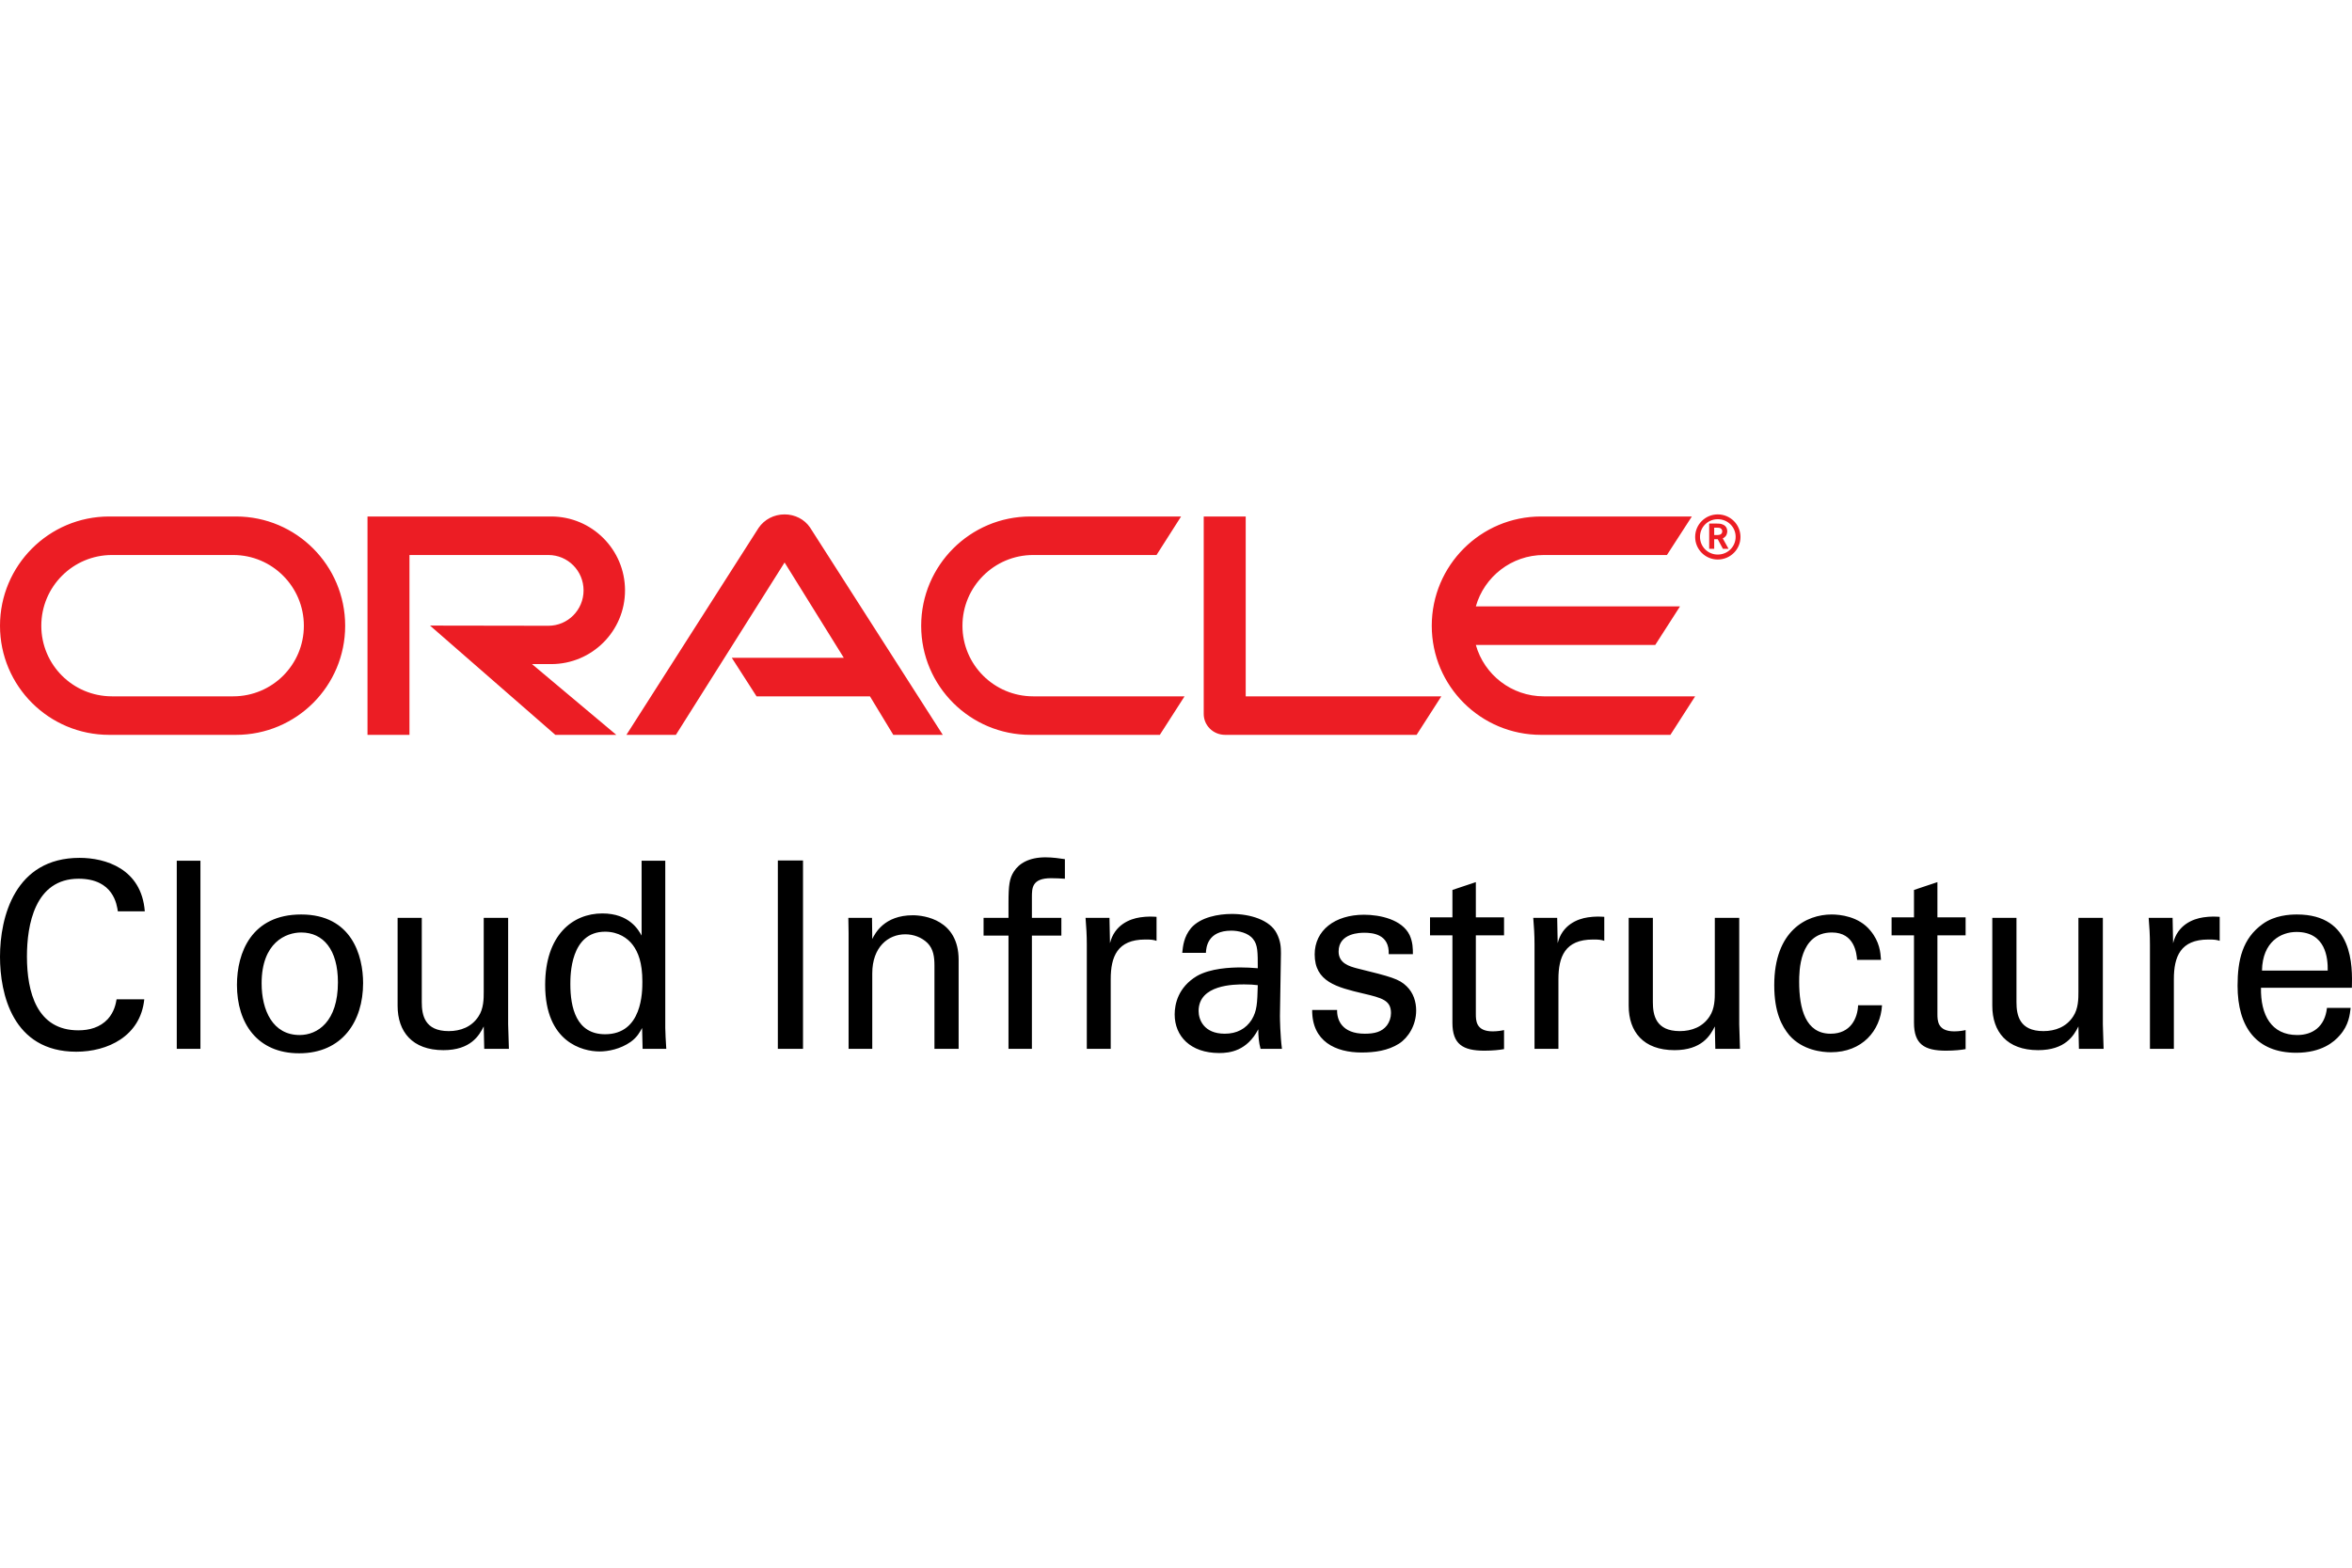
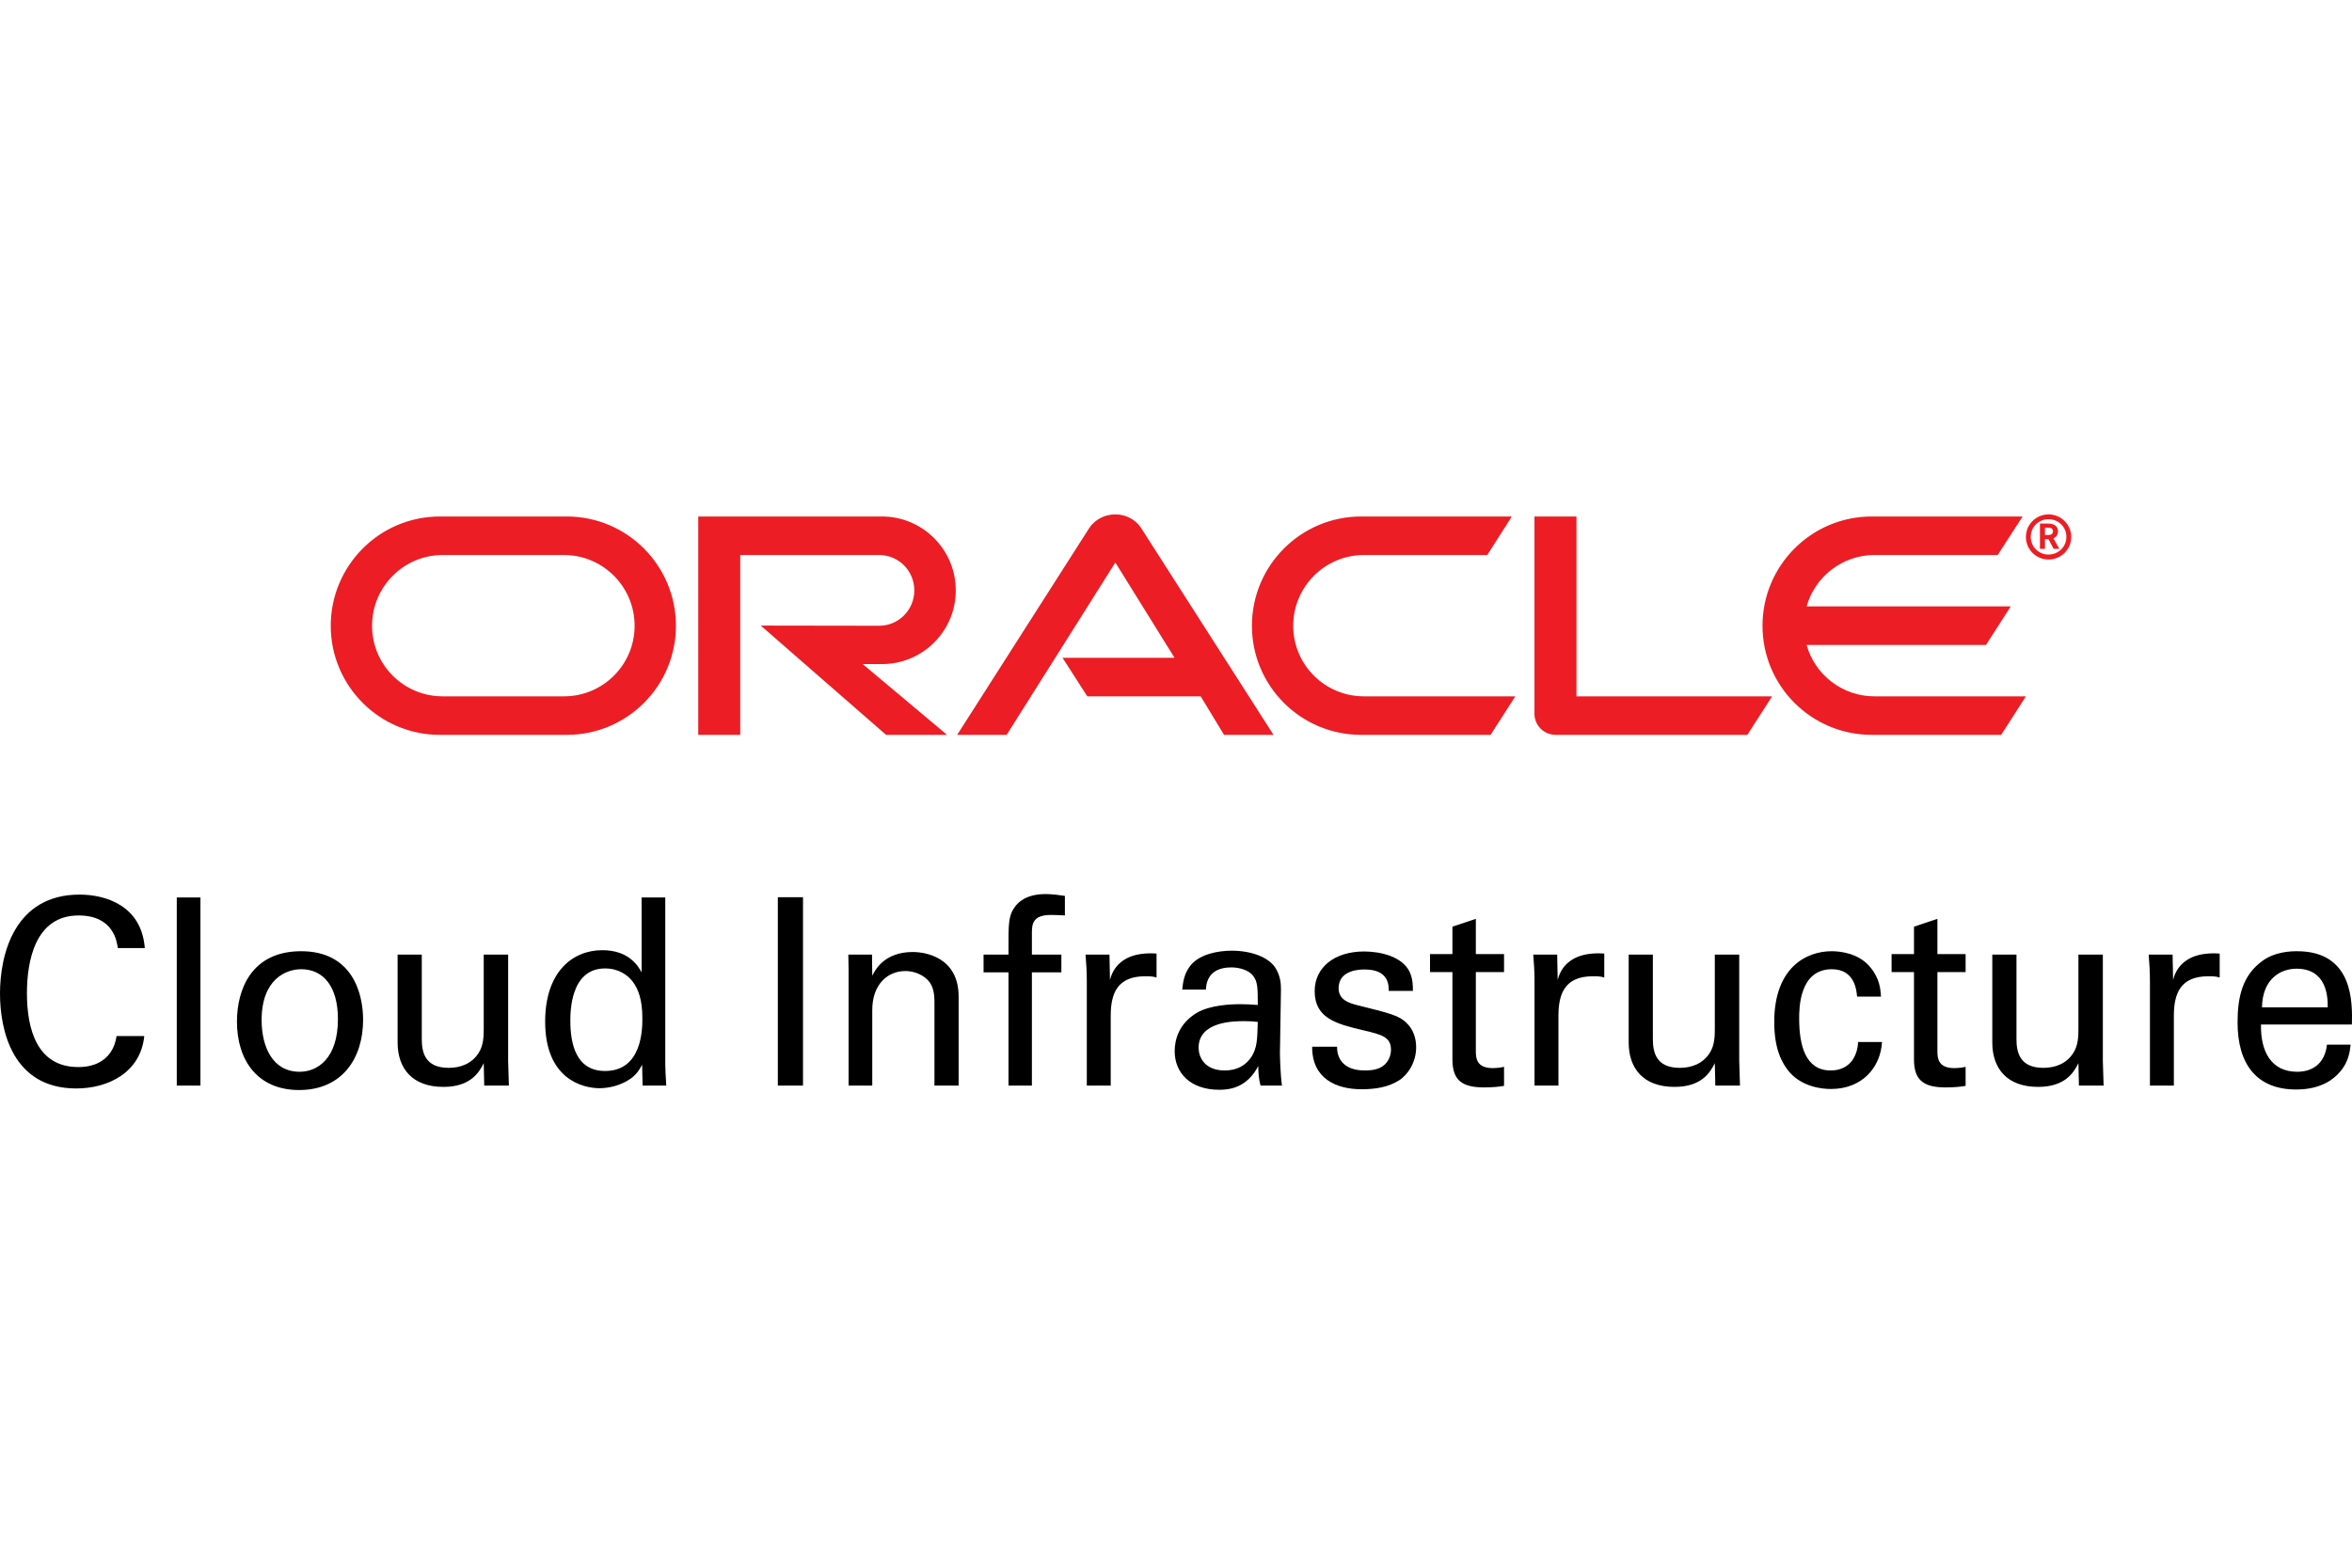
<svg xmlns="http://www.w3.org/2000/svg" width="192px" height="128px" viewBox="0 0 192 128" version="1.1">
  <g id="Provider/OracleCI/oci-128" stroke="none" stroke-width="1" fill="none" fill-rule="evenodd">
-     <path d="M11.82,74.41 L9.62,74.41 C9.538,73.877 9.271,71.747 6.413,71.747 C2.837,71.747 2.199,75.539 2.199,78.096 C2.199,80.993 3.001,84.125 6.393,84.125 C7.297,84.125 8.161,83.891 8.798,83.209 C9.332,82.613 9.456,81.952 9.517,81.59 L11.778,81.59 C11.47,84.615 8.777,85.872 6.228,85.872 C1.007,85.872 0,81.1 0,78.117 C0,74.879 1.213,70.043 6.496,70.043 C8.592,70.043 11.552,70.916 11.82,74.41 Z M14.43,85.638 L14.43,70.277 L16.362,70.277 L16.362,85.638 L14.43,85.638 Z M19.343,80.418 C19.343,77.776 20.535,74.666 24.585,74.666 C28.716,74.666 29.641,78.032 29.641,80.269 C29.641,83.401 27.935,86 24.42,86 C21.008,86 19.343,83.55 19.343,80.418 Z M21.357,80.29 C21.357,82.485 22.262,84.509 24.461,84.509 C25.921,84.509 27.586,83.422 27.586,80.205 C27.586,77.542 26.394,76.136 24.585,76.136 C23.351,76.136 21.357,76.945 21.357,80.29 Z M32.458,74.943 L34.431,74.943 L34.431,81.824 C34.431,82.868 34.657,84.189 36.63,84.189 C37.596,84.189 38.501,83.848 39.056,82.996 C39.488,82.357 39.488,81.526 39.488,80.993 L39.488,74.943 L41.481,74.943 L41.481,83.635 C41.481,83.848 41.523,85.041 41.543,85.638 L39.529,85.638 L39.488,83.806 C39.118,84.551 38.419,85.744 36.199,85.744 C33.65,85.744 32.458,84.232 32.458,82.123 L32.458,74.943 Z M52.376,76.391 L52.376,70.277 L54.308,70.277 L54.308,83.933 C54.308,84.168 54.349,85.084 54.39,85.638 L52.458,85.638 L52.417,83.933 C52.253,84.232 52.027,84.679 51.492,85.063 C50.649,85.659 49.642,85.851 48.943,85.851 C47.566,85.851 44.503,85.105 44.503,80.418 C44.503,76.349 46.744,74.581 49.169,74.581 C51.389,74.581 52.129,75.944 52.376,76.391 Z M52.438,80.141 C52.438,78.586 52.088,77.734 51.657,77.158 C51.245,76.605 50.485,76.072 49.395,76.072 C46.559,76.072 46.559,79.63 46.559,80.354 C46.559,82.25 47.032,84.445 49.395,84.445 C52.438,84.445 52.438,80.972 52.438,80.141 Z M63.497,85.638 L63.497,70.256 L65.552,70.256 L65.552,85.638 L63.497,85.638 Z M69.273,85.638 L69.273,76.178 L69.252,74.943 L71.185,74.943 L71.205,76.668 C71.431,76.221 72.171,74.73 74.515,74.73 C75.44,74.73 78.256,75.092 78.256,78.373 L78.256,85.638 L76.282,85.638 L76.282,78.842 C76.282,78.138 76.2,77.499 75.727,77.009 C75.234,76.519 74.556,76.285 73.898,76.285 C72.5,76.285 71.205,77.329 71.205,79.481 L71.205,85.638 L69.273,85.638 Z M86.93,70.149 L86.93,71.747 C86.601,71.726 86.19,71.704 85.8,71.704 C84.237,71.704 84.237,72.514 84.237,73.26 L84.237,74.943 L86.642,74.943 L86.642,76.391 L84.237,76.391 L84.237,85.638 L82.326,85.638 L82.326,76.391 L80.291,76.391 L80.291,74.943 L82.326,74.943 L82.326,73.728 C82.326,72.258 82.408,71.726 82.757,71.172 C83.189,70.49 84.011,70 85.347,70 C85.902,70 86.519,70.085 86.93,70.149 Z M88.719,85.638 L88.719,77.116 C88.719,76.391 88.677,75.646 88.616,74.943 L90.569,74.943 L90.61,77.009 C90.98,75.518 92.213,75.028 93.076,74.9 C93.652,74.815 94.084,74.836 94.412,74.858 L94.412,76.818 C94.31,76.775 94.186,76.754 94.042,76.732 C93.899,76.711 93.714,76.711 93.487,76.711 C91.206,76.711 90.671,78.117 90.671,79.949 L90.671,85.638 L88.719,85.638 Z M104.649,85.638 L102.902,85.638 C102.758,85.105 102.717,84.594 102.717,84.04 C101.792,85.808 100.394,85.979 99.531,85.979 C97.167,85.979 95.892,84.594 95.892,82.826 C95.892,81.973 96.18,80.61 97.701,79.694 C98.811,79.055 100.456,78.991 101.278,78.991 C101.771,78.991 102.08,79.012 102.676,79.055 C102.676,77.734 102.676,77.158 102.306,76.69 C101.915,76.157 101.073,75.987 100.518,75.987 C98.565,75.987 98.462,77.372 98.441,77.798 L96.509,77.798 C96.571,77.244 96.633,76.498 97.229,75.774 C98.01,74.879 99.469,74.623 100.559,74.623 C102.059,74.623 103.663,75.113 104.218,76.2 C104.546,76.839 104.567,77.35 104.567,77.84 L104.485,82.953 C104.485,83.124 104.505,84.551 104.649,85.638 Z M102.676,80.439 C102.326,80.397 102.039,80.375 101.566,80.375 C100.785,80.375 97.845,80.375 97.845,82.549 C97.845,83.23 98.256,84.402 99.983,84.402 C100.97,84.402 101.71,83.997 102.183,83.252 C102.614,82.527 102.635,81.931 102.676,80.439 Z M107.116,82.463 L109.151,82.463 C109.13,83.273 109.542,84.402 111.412,84.402 C112.214,84.402 112.81,84.253 113.221,83.72 C113.427,83.443 113.55,83.081 113.55,82.719 C113.55,81.675 112.83,81.483 111.289,81.121 C109.13,80.61 107.321,80.162 107.321,77.925 C107.321,75.965 108.966,74.687 111.35,74.687 C112.645,74.687 114.454,75.071 115.071,76.349 C115.338,76.945 115.338,77.457 115.338,77.904 L113.365,77.904 C113.427,76.285 112.07,76.157 111.371,76.157 C111.083,76.157 109.274,76.157 109.274,77.691 C109.274,78.671 110.199,78.905 110.734,79.055 C113.591,79.758 114.208,79.928 114.824,80.525 C115.4,81.079 115.605,81.824 115.605,82.506 C115.605,83.699 114.968,84.722 114.208,85.212 C113.303,85.787 112.214,85.936 111.145,85.936 C109.048,85.936 107.095,85.041 107.116,82.463 Z M116.736,76.37 L116.736,74.9 L118.565,74.9 L118.565,72.663 L120.477,72.024 L120.477,74.9 L122.779,74.9 L122.779,76.37 L120.477,76.37 L120.477,82.783 C120.477,83.316 120.477,84.21 121.854,84.21 C122.245,84.21 122.615,84.146 122.779,84.104 L122.779,85.659 C122.43,85.723 121.875,85.787 121.176,85.787 C119.408,85.787 118.565,85.254 118.565,83.507 L118.565,76.37 L116.736,76.37 Z M125.267,85.638 L125.267,77.116 C125.267,76.391 125.226,75.646 125.164,74.943 L127.117,74.943 L127.158,77.009 C127.528,75.518 128.761,75.028 129.624,74.9 C130.2,74.815 130.632,74.836 130.961,74.858 L130.961,76.818 C130.858,76.775 130.734,76.754 130.591,76.732 C130.447,76.711 130.262,76.711 130.036,76.711 C127.754,76.711 127.219,78.117 127.219,79.949 L127.219,85.638 L125.267,85.638 Z M132.954,74.943 L134.928,74.943 L134.928,81.824 C134.928,82.868 135.154,84.189 137.127,84.189 C138.093,84.189 138.998,83.848 139.553,82.996 C139.985,82.357 139.985,81.526 139.985,80.993 L139.985,74.943 L141.978,74.943 L141.978,83.635 C141.978,83.848 142.02,85.041 142.04,85.638 L140.026,85.638 L139.985,83.806 C139.615,84.551 138.916,85.744 136.696,85.744 C134.147,85.744 132.954,84.232 132.954,82.123 L132.954,74.943 Z M153.551,78.373 L151.599,78.373 C151.557,77.883 151.414,76.136 149.543,76.136 C146.871,76.136 146.871,79.353 146.871,80.162 C146.871,82.357 147.385,84.402 149.44,84.402 C151.085,84.402 151.64,83.124 151.681,82.08 L153.634,82.08 C153.51,84.168 152.01,85.915 149.461,85.915 C148.762,85.915 147.158,85.766 146.069,84.53 C145.452,83.784 144.836,82.655 144.836,80.439 C144.836,75.987 147.467,74.666 149.522,74.666 C150.201,74.666 151.742,74.815 152.688,75.987 C153.449,76.903 153.51,77.776 153.551,78.373 Z M154.415,76.37 L154.415,74.9 L156.244,74.9 L156.244,72.663 L158.156,72.024 L158.156,74.9 L160.458,74.9 L160.458,76.37 L158.156,76.37 L158.156,82.783 C158.156,83.316 158.156,84.21 159.533,84.21 C159.924,84.21 160.294,84.146 160.458,84.104 L160.458,85.659 C160.109,85.723 159.554,85.787 158.855,85.787 C157.087,85.787 156.244,85.254 156.244,83.507 L156.244,76.37 L154.415,76.37 Z M162.637,74.943 L164.61,74.943 L164.61,81.824 C164.61,82.868 164.836,84.189 166.81,84.189 C167.776,84.189 168.68,83.848 169.235,82.996 C169.667,82.357 169.667,81.526 169.667,80.993 L169.667,74.943 L171.661,74.943 L171.661,83.635 C171.661,83.848 171.702,85.041 171.723,85.638 L169.708,85.638 L169.667,83.806 C169.297,84.551 168.598,85.744 166.378,85.744 C163.829,85.744 162.637,84.232 162.637,82.123 L162.637,74.943 Z M175.505,85.638 L175.505,77.116 C175.505,76.391 175.464,75.646 175.402,74.943 L177.355,74.943 L177.396,77.009 C177.766,75.518 178.999,75.028 179.863,74.9 C180.438,74.815 180.87,74.836 181.199,74.858 L181.199,76.818 C181.096,76.775 180.973,76.754 180.829,76.732 C180.685,76.711 180.5,76.711 180.274,76.711 C177.992,76.711 177.458,78.117 177.458,79.949 L177.458,85.638 L175.505,85.638 Z M191.991,80.652 L184.57,80.652 C184.529,82.868 185.413,84.509 187.53,84.509 C188.784,84.509 189.791,83.827 189.956,82.293 L191.888,82.293 C191.826,82.826 191.744,83.699 191.004,84.53 C190.552,85.063 189.524,85.957 187.448,85.957 C184.2,85.957 182.658,83.87 182.658,80.482 C182.658,78.373 183.069,76.626 184.693,75.454 C185.68,74.73 186.913,74.666 187.509,74.666 C192.134,74.666 192.032,78.905 191.991,80.652 Z M184.652,79.246 L190.017,79.246 C190.038,78.224 189.853,76.093 187.468,76.093 C186.214,76.093 184.693,76.881 184.652,79.246 Z" id="Cloud-Infrastructure" fill="#000000" />
-     <path d="M126.022,56.855 C123.391,56.855 121.158,55.091 120.476,52.658 L135.123,52.658 L137.143,49.513 L120.476,49.513 C121.158,47.094 123.391,45.316 126.022,45.316 L136.076,45.316 L138.11,42.171 L125.795,42.171 C120.874,42.171 116.878,46.169 116.878,51.093 C116.878,56.016 120.874,60 125.795,60 L136.36,60 L138.38,56.855 L126.022,56.855 Z M84.114,60 C79.194,60 75.198,56.016 75.198,51.093 C75.198,46.169 79.194,42.171 84.114,42.171 L96.415,42.171 L94.41,45.316 L84.341,45.316 C81.156,45.316 78.568,47.905 78.568,51.093 C78.568,54.28 81.156,56.855 84.341,56.855 L96.699,56.855 L94.68,60 L84.114,60 Z M19.037,56.855 C22.224,56.855 24.805,54.28 24.805,51.093 C24.805,47.905 22.224,45.316 19.037,45.316 L9.14,45.316 C5.954,45.316 3.372,47.905 3.372,51.093 C3.372,54.28 5.954,56.855 9.14,56.855 L19.037,56.855 Z M8.911,60 C3.992,60 -4.26325641e-14,56.016 -4.26325641e-14,51.093 C-4.26325641e-14,46.169 3.992,42.171 8.911,42.171 L19.268,42.171 C24.188,42.171 28.177,46.169 28.177,51.093 C28.177,56.016 24.188,60 19.268,60 L8.911,60 Z M44.993,54.223 C48.321,54.223 51.022,51.534 51.022,48.204 C51.022,44.874 48.321,42.171 44.993,42.171 L30,42.171 L30,60 L33.426,60 L33.426,45.316 L44.765,45.316 C46.358,45.316 47.638,46.61 47.638,48.204 C47.638,49.798 46.358,51.093 44.765,51.093 L35.104,51.078 L45.334,60 L50.311,60 L43.429,54.223 L44.993,54.223 Z M101.691,56.855 L101.691,42.171 L98.263,42.171 L98.263,58.292 C98.263,58.734 98.434,59.161 98.761,59.488 C99.088,59.815 99.529,60 100.013,60 L115.641,60 L117.661,56.855 L101.691,56.855 Z M59.739,53.711 L68.883,53.711 L64.048,45.927 L55.175,60 L51.136,60 L61.93,43.096 C62.399,42.413 63.181,42 64.048,42 C64.888,42 65.67,42.398 66.124,43.067 L76.961,60 L72.922,60 L71.016,56.855 L61.759,56.855 L59.739,53.711 Z M140.223,45.684 C139.209,45.684 138.38,44.861 138.38,43.842 C138.38,42.823 139.209,42 140.223,42 C141.251,42 142.08,42.823 142.08,43.842 C142.08,44.861 141.251,45.684 140.223,45.684 Z M140.052,42.745 C140.342,42.745 140.46,42.758 140.592,42.81 C140.961,42.928 141.001,43.254 141.001,43.385 C141.001,43.411 141.001,43.476 140.974,43.554 C140.961,43.633 140.908,43.79 140.724,43.907 C140.698,43.92 140.685,43.933 140.632,43.959 L141.106,44.809 L140.645,44.809 L140.223,44.025 L139.934,44.025 L139.934,44.809 L139.526,44.809 L139.526,42.745 L140.052,42.745 Z M140.197,43.685 C140.329,43.672 140.46,43.672 140.539,43.554 C140.579,43.502 140.592,43.45 140.592,43.372 C140.592,43.267 140.526,43.176 140.434,43.124 C140.342,43.084 140.25,43.084 140.052,43.084 L139.934,43.084 L139.934,43.685 L140.197,43.685 Z M138.775,43.829 C138.775,44.639 139.42,45.279 140.223,45.279 C141.04,45.279 141.685,44.639 141.685,43.829 C141.685,43.032 141.04,42.392 140.223,42.392 C139.42,42.392 138.775,43.032 138.775,43.829 Z" id="ORACLE" fill="#EC1D24" />
+     <path d="M11.82,77.41 L9.62,77.41 C9.538,76.877 9.271,74.747 6.413,74.747 C2.837,74.747 2.199,78.539 2.199,81.096 C2.199,83.993 3.001,87.125 6.393,87.125 C7.297,87.125 8.161,86.891 8.798,86.209 C9.332,85.613 9.456,84.952 9.517,84.59 L11.778,84.59 C11.47,87.615 8.777,88.872 6.228,88.872 C1.007,88.872 0,84.1 0,81.117 C0,77.879 1.213,73.043 6.496,73.043 C8.592,73.043 11.552,73.916 11.82,77.41 Z M14.43,88.638 L14.43,73.277 L16.362,73.277 L16.362,88.638 L14.43,88.638 Z M19.343,83.418 C19.343,80.776 20.535,77.666 24.585,77.666 C28.716,77.666 29.641,81.032 29.641,83.269 C29.641,86.401 27.935,89 24.42,89 C21.008,89 19.343,86.55 19.343,83.418 Z M21.357,83.29 C21.357,85.485 22.262,87.509 24.461,87.509 C25.921,87.509 27.586,86.422 27.586,83.205 C27.586,80.542 26.394,79.136 24.585,79.136 C23.351,79.136 21.357,79.945 21.357,83.29 Z M32.458,77.943 L34.431,77.943 L34.431,84.824 C34.431,85.868 34.657,87.189 36.63,87.189 C37.596,87.189 38.501,86.848 39.056,85.996 C39.488,85.357 39.488,84.526 39.488,83.993 L39.488,77.943 L41.481,77.943 L41.481,86.635 C41.481,86.848 41.523,88.041 41.543,88.638 L39.529,88.638 L39.488,86.806 C39.118,87.551 38.419,88.744 36.199,88.744 C33.65,88.744 32.458,87.232 32.458,85.123 L32.458,77.943 Z M52.376,79.391 L52.376,73.277 L54.308,73.277 L54.308,86.933 C54.308,87.168 54.349,88.084 54.39,88.638 L52.458,88.638 L52.417,86.933 C52.253,87.232 52.027,87.679 51.492,88.063 C50.649,88.659 49.642,88.851 48.943,88.851 C47.566,88.851 44.503,88.105 44.503,83.418 C44.503,79.349 46.744,77.581 49.169,77.581 C51.389,77.581 52.129,78.944 52.376,79.391 Z M52.438,83.141 C52.438,81.586 52.088,80.734 51.657,80.158 C51.245,79.605 50.485,79.072 49.395,79.072 C46.559,79.072 46.559,82.63 46.559,83.354 C46.559,85.25 47.032,87.445 49.395,87.445 C52.438,87.445 52.438,83.972 52.438,83.141 Z M63.497,88.638 L63.497,73.256 L65.552,73.256 L65.552,88.638 L63.497,88.638 Z M69.273,88.638 L69.273,79.178 L69.252,77.943 L71.185,77.943 L71.205,79.668 C71.431,79.221 72.171,77.73 74.515,77.73 C75.44,77.73 78.256,78.092 78.256,81.373 L78.256,88.638 L76.282,88.638 L76.282,81.842 C76.282,81.138 76.2,80.499 75.727,80.009 C75.234,79.519 74.556,79.285 73.898,79.285 C72.5,79.285 71.205,80.329 71.205,82.481 L71.205,88.638 L69.273,88.638 Z M86.93,73.149 L86.93,74.747 C86.601,74.726 86.19,74.704 85.8,74.704 C84.237,74.704 84.237,75.514 84.237,76.26 L84.237,77.943 L86.642,77.943 L86.642,79.391 L84.237,79.391 L84.237,88.638 L82.326,88.638 L82.326,79.391 L80.291,79.391 L80.291,77.943 L82.326,77.943 L82.326,76.728 C82.326,75.258 82.408,74.726 82.757,74.172 C83.189,73.49 84.011,73 85.347,73 C85.902,73 86.519,73.085 86.93,73.149 Z M88.719,88.638 L88.719,80.116 C88.719,79.391 88.677,78.646 88.616,77.943 L90.569,77.943 L90.61,80.009 C90.98,78.518 92.213,78.028 93.076,77.9 C93.652,77.815 94.084,77.836 94.412,77.858 L94.412,79.818 C94.31,79.775 94.186,79.754 94.042,79.732 C93.899,79.711 93.714,79.711 93.487,79.711 C91.206,79.711 90.671,81.117 90.671,82.949 L90.671,88.638 L88.719,88.638 Z M104.649,88.638 L102.902,88.638 C102.758,88.105 102.717,87.594 102.717,87.04 C101.792,88.808 100.394,88.979 99.531,88.979 C97.167,88.979 95.892,87.594 95.892,85.826 C95.892,84.973 96.18,83.61 97.701,82.694 C98.811,82.055 100.456,81.991 101.278,81.991 C101.771,81.991 102.08,82.012 102.676,82.055 C102.676,80.734 102.676,80.158 102.306,79.69 C101.915,79.157 101.073,78.987 100.518,78.987 C98.565,78.987 98.462,80.372 98.441,80.798 L96.509,80.798 C96.571,80.244 96.633,79.498 97.229,78.774 C98.01,77.879 99.469,77.623 100.559,77.623 C102.059,77.623 103.663,78.113 104.218,79.2 C104.546,79.839 104.567,80.35 104.567,80.84 L104.485,85.953 C104.485,86.124 104.505,87.551 104.649,88.638 Z M102.676,83.439 C102.326,83.397 102.039,83.375 101.566,83.375 C100.785,83.375 97.845,83.375 97.845,85.549 C97.845,86.23 98.256,87.402 99.983,87.402 C100.97,87.402 101.71,86.997 102.183,86.252 C102.614,85.527 102.635,84.931 102.676,83.439 Z M107.116,85.463 L109.151,85.463 C109.13,86.273 109.542,87.402 111.412,87.402 C112.214,87.402 112.81,87.253 113.221,86.72 C113.427,86.443 113.55,86.081 113.55,85.719 C113.55,84.675 112.83,84.483 111.289,84.121 C109.13,83.61 107.321,83.162 107.321,80.925 C107.321,78.965 108.966,77.687 111.35,77.687 C112.645,77.687 114.454,78.071 115.071,79.349 C115.338,79.945 115.338,80.457 115.338,80.904 L113.365,80.904 C113.427,79.285 112.07,79.157 111.371,79.157 C111.083,79.157 109.274,79.157 109.274,80.691 C109.274,81.671 110.199,81.905 110.734,82.055 C113.591,82.758 114.208,82.928 114.824,83.525 C115.4,84.079 115.605,84.824 115.605,85.506 C115.605,86.699 114.968,87.722 114.208,88.212 C113.303,88.787 112.214,88.936 111.145,88.936 C109.048,88.936 107.095,88.041 107.116,85.463 Z M116.736,79.37 L116.736,77.9 L118.565,77.9 L118.565,75.663 L120.477,75.024 L120.477,77.9 L122.779,77.9 L122.779,79.37 L120.477,79.37 L120.477,85.783 C120.477,86.316 120.477,87.21 121.854,87.21 C122.245,87.21 122.615,87.146 122.779,87.104 L122.779,88.659 C122.43,88.723 121.875,88.787 121.176,88.787 C119.408,88.787 118.565,88.254 118.565,86.507 L118.565,79.37 L116.736,79.37 Z M125.267,88.638 L125.267,80.116 C125.267,79.391 125.226,78.646 125.164,77.943 L127.117,77.943 L127.158,80.009 C127.528,78.518 128.761,78.028 129.624,77.9 C130.2,77.815 130.632,77.836 130.961,77.858 L130.961,79.818 C130.858,79.775 130.734,79.754 130.591,79.732 C130.447,79.711 130.262,79.711 130.036,79.711 C127.754,79.711 127.219,81.117 127.219,82.949 L127.219,88.638 L125.267,88.638 Z M132.954,77.943 L134.928,77.943 L134.928,84.824 C134.928,85.868 135.154,87.189 137.127,87.189 C138.093,87.189 138.998,86.848 139.553,85.996 C139.985,85.357 139.985,84.526 139.985,83.993 L139.985,77.943 L141.978,77.943 L141.978,86.635 C141.978,86.848 142.02,88.041 142.04,88.638 L140.026,88.638 L139.985,86.806 C139.615,87.551 138.916,88.744 136.696,88.744 C134.147,88.744 132.954,87.232 132.954,85.123 L132.954,77.943 Z M153.551,81.373 L151.599,81.373 C151.557,80.883 151.414,79.136 149.543,79.136 C146.871,79.136 146.871,82.353 146.871,83.162 C146.871,85.357 147.385,87.402 149.44,87.402 C151.085,87.402 151.64,86.124 151.681,85.08 L153.634,85.08 C153.51,87.168 152.01,88.915 149.461,88.915 C148.762,88.915 147.158,88.766 146.069,87.53 C145.452,86.784 144.836,85.655 144.836,83.439 C144.836,78.987 147.467,77.666 149.522,77.666 C150.201,77.666 151.742,77.815 152.688,78.987 C153.449,79.903 153.51,80.776 153.551,81.373 Z M154.415,79.37 L154.415,77.9 L156.244,77.9 L156.244,75.663 L158.156,75.024 L158.156,77.9 L160.458,77.9 L160.458,79.37 L158.156,79.37 L158.156,85.783 C158.156,86.316 158.156,87.21 159.533,87.21 C159.924,87.21 160.294,87.146 160.458,87.104 L160.458,88.659 C160.109,88.723 159.554,88.787 158.855,88.787 C157.087,88.787 156.244,88.254 156.244,86.507 L156.244,79.37 L154.415,79.37 Z M162.637,77.943 L164.61,77.943 L164.61,84.824 C164.61,85.868 164.836,87.189 166.81,87.189 C167.776,87.189 168.68,86.848 169.235,85.996 C169.667,85.357 169.667,84.526 169.667,83.993 L169.667,77.943 L171.661,77.943 L171.661,86.635 C171.661,86.848 171.702,88.041 171.723,88.638 L169.708,88.638 L169.667,86.806 C169.297,87.551 168.598,88.744 166.378,88.744 C163.829,88.744 162.637,87.232 162.637,85.123 L162.637,77.943 Z M175.505,88.638 L175.505,80.116 C175.505,79.391 175.464,78.646 175.402,77.943 L177.355,77.943 L177.396,80.009 C177.766,78.518 178.999,78.028 179.863,77.9 C180.438,77.815 180.87,77.836 181.199,77.858 L181.199,79.818 C181.096,79.775 180.973,79.754 180.829,79.732 C180.685,79.711 180.5,79.711 180.274,79.711 C177.992,79.711 177.458,81.117 177.458,82.949 L177.458,88.638 L175.505,88.638 Z M191.991,83.652 L184.57,83.652 C184.529,85.868 185.413,87.509 187.53,87.509 C188.784,87.509 189.791,86.827 189.956,85.293 L191.888,85.293 C191.826,85.826 191.744,86.699 191.004,87.53 C190.552,88.063 189.524,88.957 187.448,88.957 C184.2,88.957 182.658,86.87 182.658,83.482 C182.658,81.373 183.069,79.626 184.693,78.454 C185.68,77.73 186.913,77.666 187.509,77.666 C192.134,77.666 192.032,81.905 191.991,83.652 Z M184.652,82.246 L190.017,82.246 C190.038,81.224 189.853,79.093 187.468,79.093 C186.214,79.093 184.693,79.881 184.652,82.246 Z" id="Cloud-Infrastructure" fill="#000000" />
+     <path d="M153.022,56.855 C150.391,56.855 148.158,55.091 147.476,52.658 L162.123,52.658 L164.143,49.513 L147.476,49.513 C148.158,47.094 150.391,45.316 153.022,45.316 L163.076,45.316 L165.11,42.171 L152.795,42.171 C147.874,42.171 143.878,46.169 143.878,51.093 C143.878,56.016 147.874,60 152.795,60 L163.36,60 L165.38,56.855 L153.022,56.855 L153.022,56.855 Z M111.114,60 C106.194,60 102.198,56.016 102.198,51.093 C102.198,46.169 106.194,42.171 111.114,42.171 L123.415,42.171 L121.41,45.316 L111.341,45.316 C108.156,45.316 105.568,47.905 105.568,51.093 C105.568,54.28 108.156,56.855 111.341,56.855 L123.699,56.855 L121.68,60 L111.114,60 Z M46.037,56.855 C49.224,56.855 51.805,54.28 51.805,51.093 C51.805,47.905 49.224,45.316 46.037,45.316 L36.14,45.316 C32.954,45.316 30.372,47.905 30.372,51.093 C30.372,54.28 32.954,56.855 36.14,56.855 L46.037,56.855 Z M35.911,60 C30.992,60 27,56.016 27,51.093 C27,46.169 30.992,42.171 35.911,42.171 L46.268,42.171 C51.188,42.171 55.177,46.169 55.177,51.093 C55.177,56.016 51.188,60 46.268,60 L35.911,60 Z M71.993,54.223 C75.321,54.223 78.022,51.534 78.022,48.204 C78.022,44.874 75.321,42.171 71.993,42.171 L57,42.171 L57,60 L60.426,60 L60.426,45.316 L71.765,45.316 C73.358,45.316 74.638,46.61 74.638,48.204 C74.638,49.798 73.358,51.093 71.765,51.093 L62.104,51.078 L72.334,60 L77.311,60 L70.429,54.223 L71.993,54.223 Z M128.691,56.855 L128.691,42.171 L125.263,42.171 L125.263,58.292 C125.263,58.734 125.434,59.161 125.761,59.488 C126.088,59.815 126.529,60 127.013,60 L142.641,60 L144.661,56.855 L128.691,56.855 Z M86.739,53.711 L95.883,53.711 L91.048,45.927 L82.175,60 L78.136,60 L88.93,43.096 C89.399,42.413 90.181,42 91.048,42 C91.888,42 92.67,42.398 93.124,43.067 L103.961,60 L99.922,60 L98.016,56.855 L88.759,56.855 L86.739,53.711 Z M167.223,45.684 C166.209,45.684 165.38,44.861 165.38,43.842 C165.38,42.823 166.209,42 167.223,42 C168.251,42 169.08,42.823 169.08,43.842 C169.08,44.861 168.251,45.684 167.223,45.684 Z M167.052,42.745 C167.342,42.745 167.46,42.758 167.592,42.81 C167.961,42.928 168.001,43.254 168.001,43.385 C168.001,43.411 168.001,43.476 167.974,43.554 C167.961,43.633 167.908,43.79 167.724,43.907 C167.698,43.92 167.685,43.933 167.632,43.959 L168.106,44.809 L167.645,44.809 L167.223,44.025 L166.934,44.025 L166.934,44.809 L166.526,44.809 L166.526,42.745 L167.052,42.745 Z M167.197,43.685 C167.329,43.672 167.46,43.672 167.539,43.554 C167.579,43.502 167.592,43.45 167.592,43.372 C167.592,43.267 167.526,43.176 167.434,43.124 C167.342,43.084 167.25,43.084 167.052,43.084 L166.934,43.084 L166.934,43.685 L167.197,43.685 Z M165.775,43.829 C165.775,44.639 166.42,45.279 167.223,45.279 C168.04,45.279 168.685,44.639 168.685,43.829 C168.685,43.032 168.04,42.392 167.223,42.392 C166.42,42.392 165.775,43.032 165.775,43.829 Z" id="ORACLE" fill="#EC1D24" />
  </g>
</svg>
